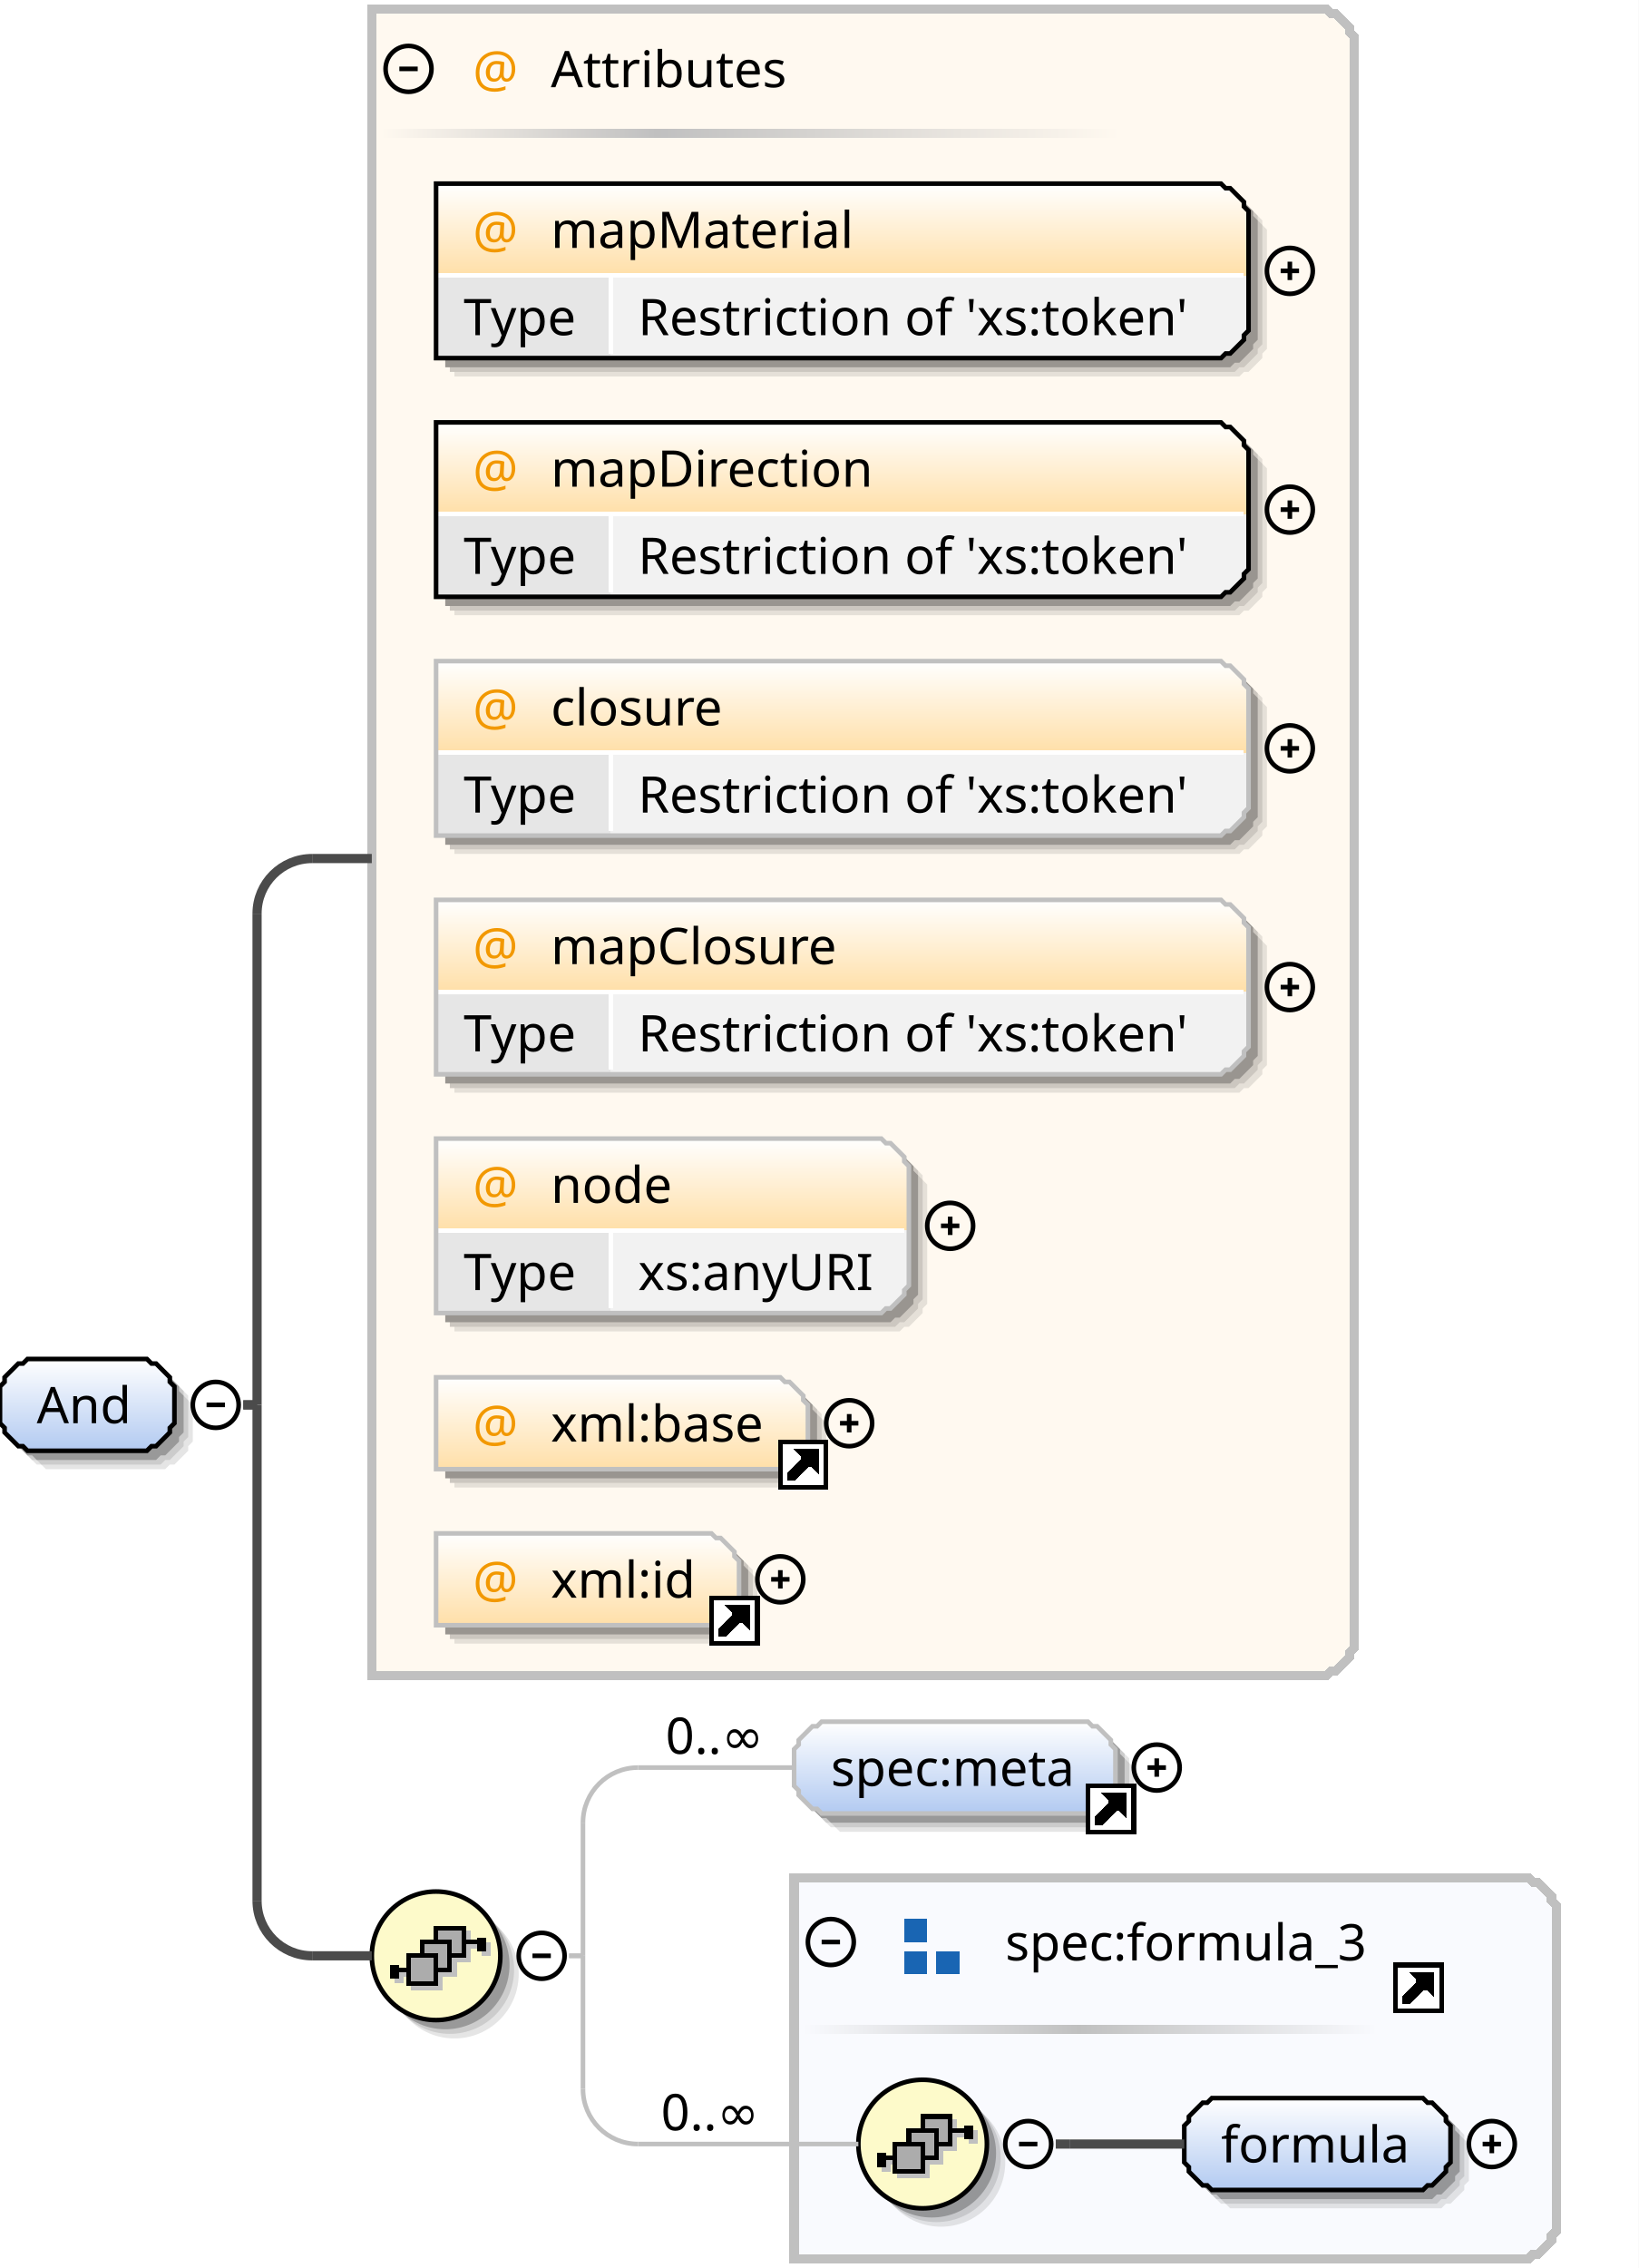
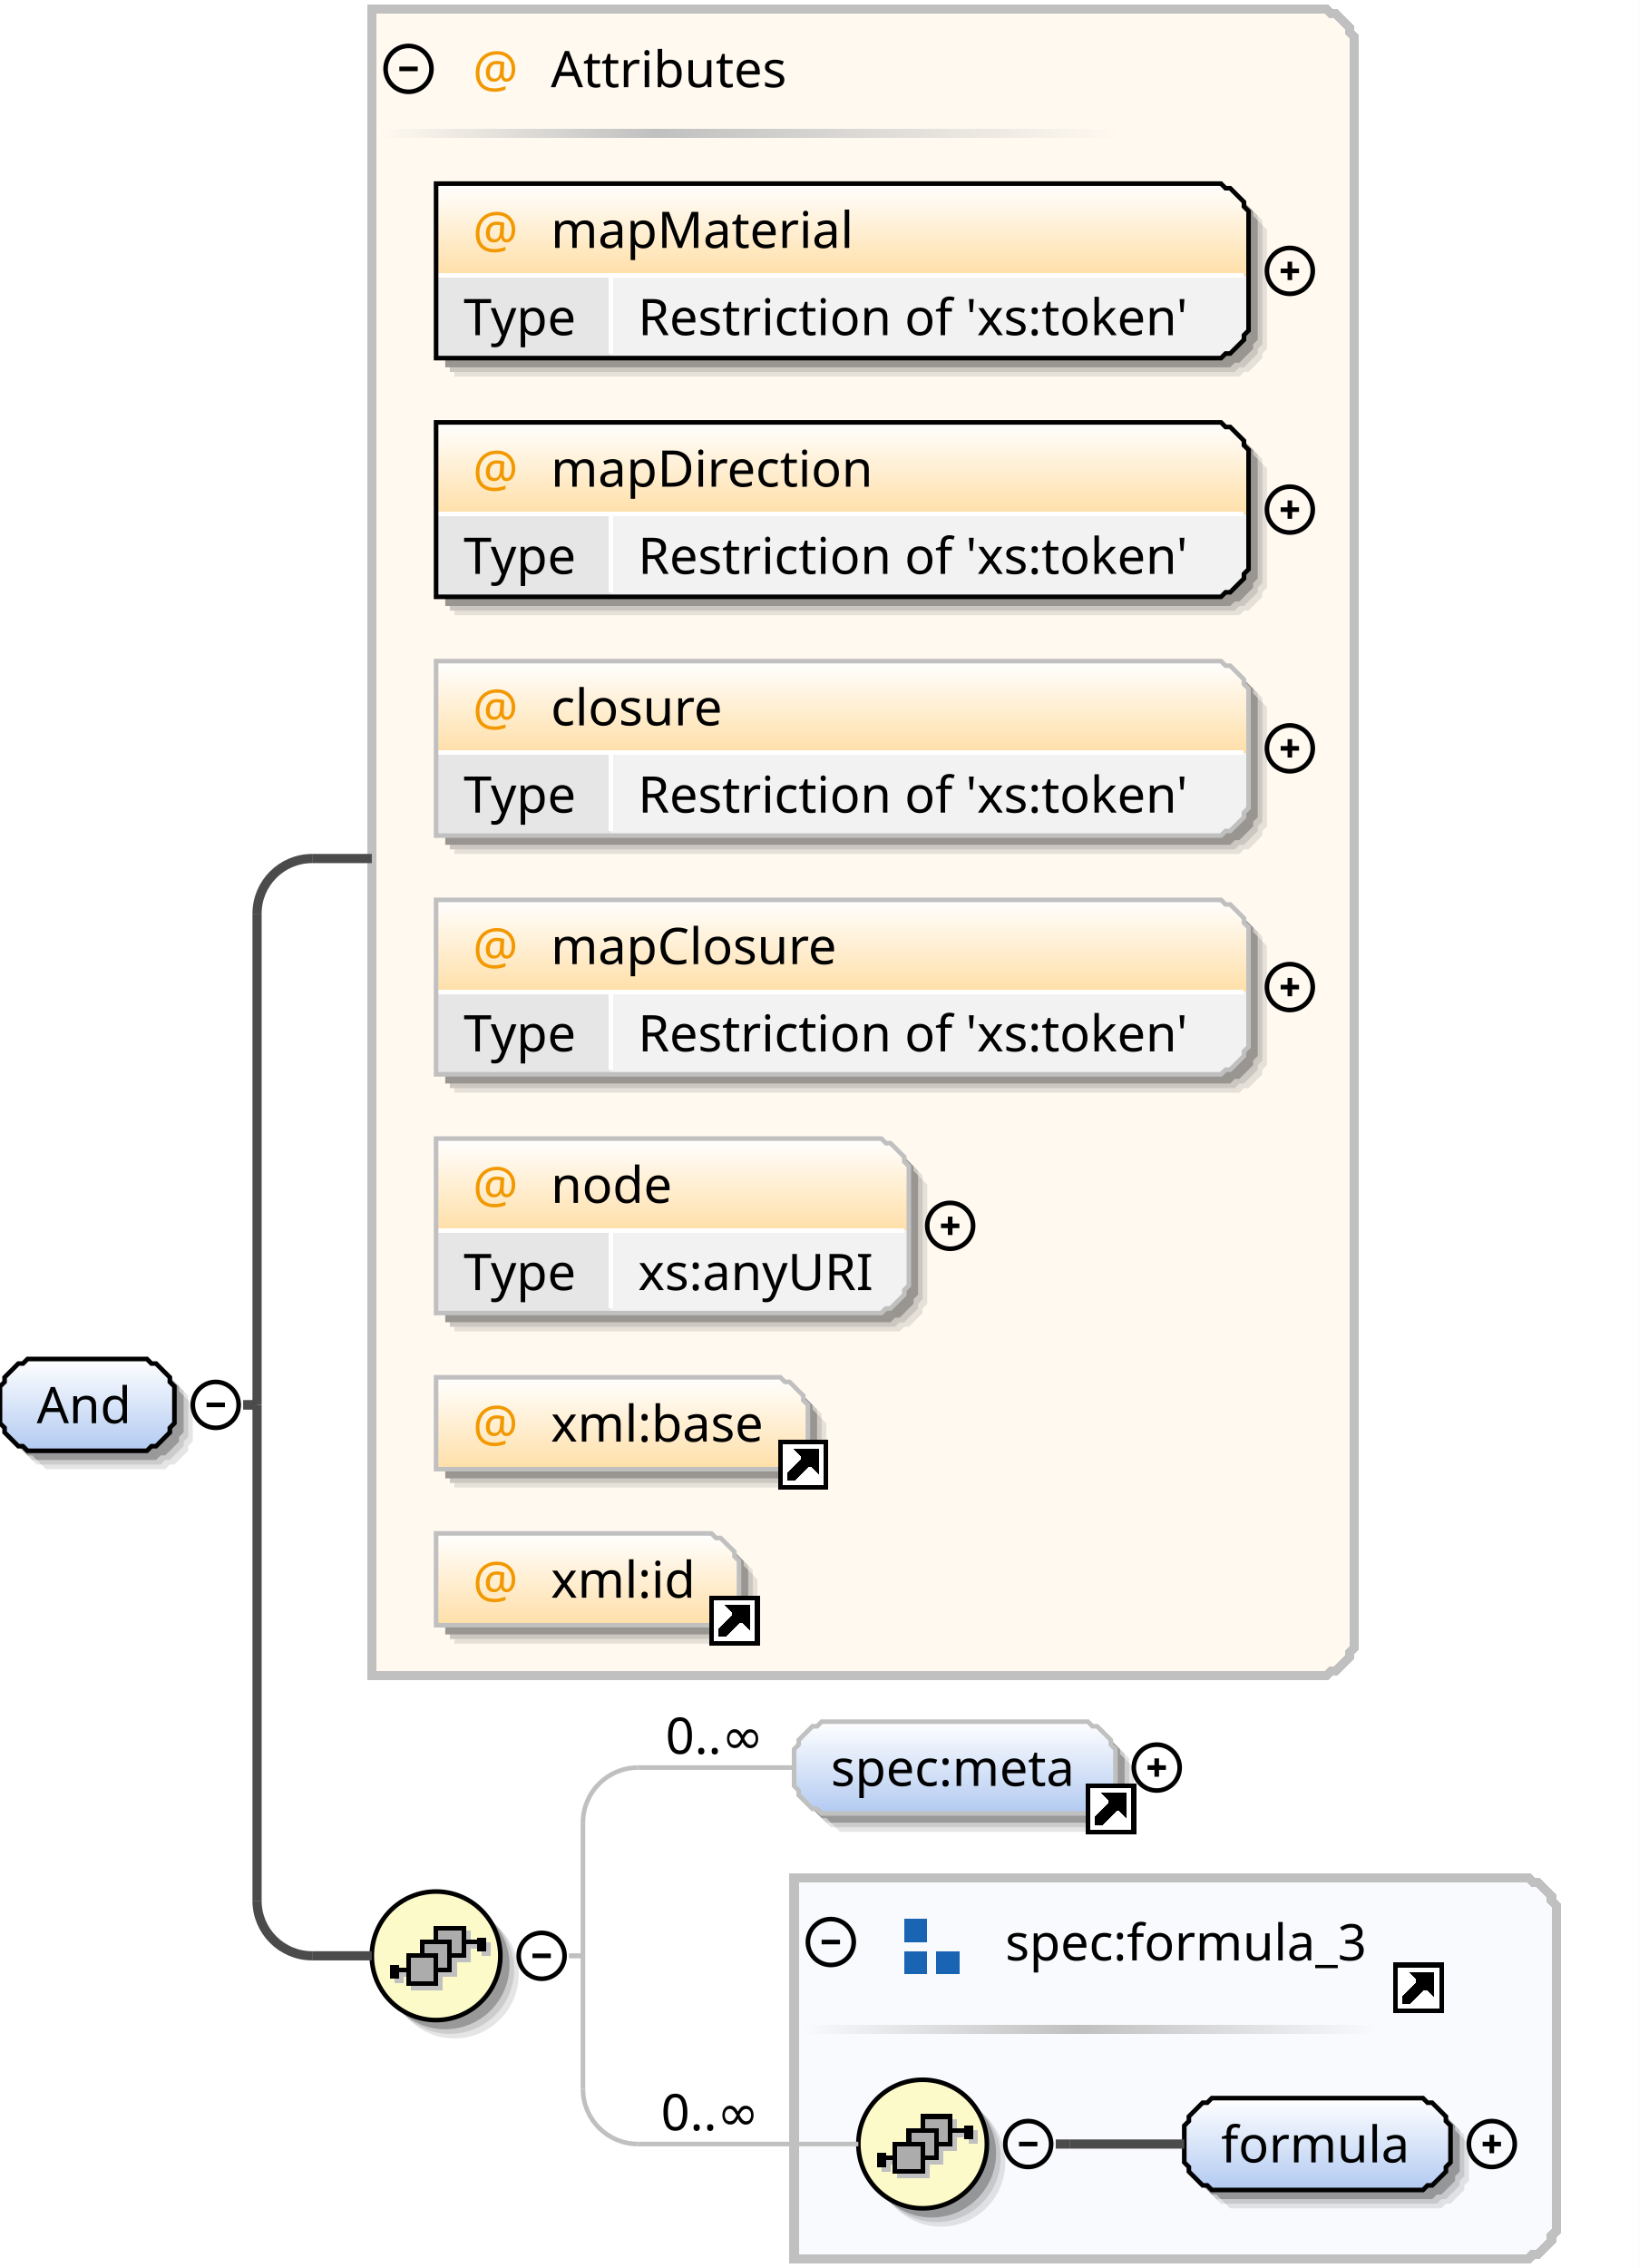
<svg xmlns="http://www.w3.org/2000/svg" color-interpolation="auto" color-rendering="auto" fill="black" fill-opacity="1" font-family="'Dialog'" font-size="12" font-style="normal" font-weight="normal" height="494" image-rendering="auto" shape-rendering="auto" stroke="black" stroke-dasharray="none" stroke-dashoffset="0" stroke-linecap="square" stroke-linejoin="miter" stroke-miterlimit="10" stroke-opacity="1" stroke-width="1" text-rendering="auto" width="357">
  <defs id="genericDefs" />
  <g>
    <defs id="defs1">
      <linearGradient gradientUnits="userSpaceOnUse" id="linearGradient1" spreadMethod="pad" x1="0" x2="0" y1="296" y2="316">
        <stop offset="0%" stop-color="white" stop-opacity="1" />
        <stop offset="100%" stop-color="rgb(178,202,241)" stop-opacity="1" />
      </linearGradient>
      <linearGradient gradientUnits="userSpaceOnUse" id="linearGradient2" spreadMethod="pad" x1="143" x2="244" y1="28" y2="28">
        <stop offset="0%" stop-color="silver" stop-opacity="1" />
        <stop offset="100%" stop-color="rgb(255,249,240)" stop-opacity="1" />
      </linearGradient>
      <linearGradient gradientUnits="userSpaceOnUse" id="linearGradient3" spreadMethod="pad" x1="83" x2="143" y1="28" y2="28">
        <stop offset="0%" stop-color="rgb(255,249,240)" stop-opacity="1" />
        <stop offset="100%" stop-color="silver" stop-opacity="1" />
      </linearGradient>
      <linearGradient gradientUnits="userSpaceOnUse" id="linearGradient4" spreadMethod="pad" x1="95" x2="95" y1="40" y2="60">
        <stop offset="0%" stop-color="white" stop-opacity="1" />
        <stop offset="100%" stop-color="rgb(255,223,168)" stop-opacity="1" />
      </linearGradient>
      <linearGradient gradientUnits="userSpaceOnUse" id="linearGradient5" spreadMethod="pad" x1="95" x2="95" y1="92" y2="112">
        <stop offset="0%" stop-color="white" stop-opacity="1" />
        <stop offset="100%" stop-color="rgb(255,223,168)" stop-opacity="1" />
      </linearGradient>
      <linearGradient gradientUnits="userSpaceOnUse" id="linearGradient6" spreadMethod="pad" x1="95" x2="95" y1="144" y2="164">
        <stop offset="0%" stop-color="white" stop-opacity="1" />
        <stop offset="100%" stop-color="rgb(255,223,168)" stop-opacity="1" />
      </linearGradient>
      <linearGradient gradientUnits="userSpaceOnUse" id="linearGradient7" spreadMethod="pad" x1="95" x2="95" y1="196" y2="216">
        <stop offset="0%" stop-color="white" stop-opacity="1" />
        <stop offset="100%" stop-color="rgb(255,223,168)" stop-opacity="1" />
      </linearGradient>
      <linearGradient gradientUnits="userSpaceOnUse" id="linearGradient8" spreadMethod="pad" x1="95" x2="95" y1="248" y2="268">
        <stop offset="0%" stop-color="white" stop-opacity="1" />
        <stop offset="100%" stop-color="rgb(255,223,168)" stop-opacity="1" />
      </linearGradient>
      <linearGradient gradientUnits="userSpaceOnUse" id="linearGradient9" spreadMethod="pad" x1="95" x2="95" y1="300" y2="320">
        <stop offset="0%" stop-color="white" stop-opacity="1" />
        <stop offset="100%" stop-color="rgb(255,223,168)" stop-opacity="1" />
      </linearGradient>
      <linearGradient gradientUnits="userSpaceOnUse" id="linearGradient10" spreadMethod="pad" x1="95" x2="95" y1="334" y2="354">
        <stop offset="0%" stop-color="white" stop-opacity="1" />
        <stop offset="100%" stop-color="rgb(255,223,168)" stop-opacity="1" />
      </linearGradient>
      <linearGradient gradientUnits="userSpaceOnUse" id="linearGradient11" spreadMethod="pad" x1="81" x2="81" y1="412" y2="440">
        <stop offset="0%" stop-color="rgb(253,250,202)" stop-opacity="1" />
        <stop offset="100%" stop-color="rgb(253,250,202)" stop-opacity="1" />
      </linearGradient>
      <linearGradient gradientUnits="userSpaceOnUse" id="linearGradient12" spreadMethod="pad" x1="173" x2="173" y1="375" y2="395">
        <stop offset="0%" stop-color="white" stop-opacity="1" />
        <stop offset="100%" stop-color="rgb(178,202,241)" stop-opacity="1" />
      </linearGradient>
      <linearGradient gradientUnits="userSpaceOnUse" id="linearGradient13" spreadMethod="pad" x1="235" x2="300" y1="441" y2="441">
        <stop offset="0%" stop-color="silver" stop-opacity="1" />
        <stop offset="100%" stop-color="rgb(249,250,254)" stop-opacity="1" />
      </linearGradient>
      <linearGradient gradientUnits="userSpaceOnUse" id="linearGradient14" spreadMethod="pad" x1="175" x2="235" y1="441" y2="441">
        <stop offset="0%" stop-color="rgb(249,250,254)" stop-opacity="1" />
        <stop offset="100%" stop-color="silver" stop-opacity="1" />
      </linearGradient>
      <linearGradient gradientUnits="userSpaceOnUse" id="linearGradient15" spreadMethod="pad" x1="187" x2="187" y1="453" y2="481">
        <stop offset="0%" stop-color="rgb(253,250,202)" stop-opacity="1" />
        <stop offset="100%" stop-color="rgb(253,250,202)" stop-opacity="1" />
      </linearGradient>
      <linearGradient gradientUnits="userSpaceOnUse" id="linearGradient16" spreadMethod="pad" x1="258" x2="258" y1="457" y2="477">
        <stop offset="0%" stop-color="white" stop-opacity="1" />
        <stop offset="100%" stop-color="rgb(178,202,241)" stop-opacity="1" />
      </linearGradient>
      <clipPath clipPathUnits="userSpaceOnUse" id="clipPath1">
        <path d="M0 0 L357 0 L357 494 L0 494 L0 0 Z" />
      </clipPath>
    </defs>
    <g fill="white" stroke="white" text-rendering="geometricPrecision">
      <rect clip-path="url(#clipPath1)" height="494" stroke="none" width="357" x="0" y="0" />
    </g>
    <g fill="rgb(229,229,229)" font-family="sans-serif" font-size="11" stroke="rgb(229,229,229)" text-rendering="geometricPrecision">
      <polygon clip-path="url(#clipPath1)" points=" 4 306 5 305 5 304 6 303 7 302 8 301 9 301 10 300 36 300 37 301 38 301 39 302 40 303 41 304 41 305 42 306 42 314 41 315 41 316 40 317 39 318 38 319 37 319 36 320 10 320 9 319 8 319 7 318 6 317 5 316 5 315 4 314" stroke="none" />
      <polygon clip-path="url(#clipPath1)" fill="rgb(204,204,204)" points=" 3 305 4 304 4 303 5 302 6 301 7 300 8 300 9 299 35 299 36 300 37 300 38 301 39 302 40 303 40 304 41 305 41 313 40 314 40 315 39 316 38 317 37 318 36 318 35 319 9 319 8 318 7 318 6 317 5 316 4 315 4 314 3 313" stroke="none" />
      <polygon clip-path="url(#clipPath1)" fill="rgb(153,153,153)" points=" 2 304 3 303 3 302 4 301 5 300 6 299 7 299 8 298 34 298 35 299 36 299 37 300 38 301 39 302 39 303 40 304 40 312 39 313 39 314 38 315 37 316 36 317 35 317 34 318 8 318 7 317 6 317 5 316 4 315 3 314 3 313 2 312" stroke="none" />
      <polygon clip-path="url(#clipPath1)" fill="url(#linearGradient1)" points=" 0 302 1 301 1 300 2 299 3 298 4 297 5 297 6 296 32 296 33 297 34 297 35 298 36 299 37 300 37 301 38 302 38 310 37 311 37 312 36 313 35 314 34 315 33 315 32 316 6 316 5 315 4 315 3 314 2 313 1 312 1 311 0 310" shape-rendering="crispEdges" stroke="none" />
      <polygon clip-path="url(#clipPath1)" fill="none" points=" 0 302 1 301 1 300 2 299 3 298 4 297 5 297 6 296 32 296 33 297 34 297 35 298 36 299 37 300 37 301 38 302 38 310 37 311 37 312 36 313 35 314 34 315 33 315 32 316 6 316 5 315 4 315 3 314 2 313 1 312 1 311 0 310" stroke="black" stroke-linecap="butt" />
    </g>
    <g font-family="sans-serif" font-size="11" shape-rendering="crispEdges" stroke-linecap="butt" text-rendering="geometricPrecision">
      <text clip-path="url(#clipPath1)" stroke="none" x="8" xml:space="preserve" y="310">And</text>
      <circle clip-path="url(#clipPath1)" cx="47" cy="306" fill="none" r="5" shape-rendering="auto" />
      <line clip-path="url(#clipPath1)" fill="none" shape-rendering="auto" x1="45" x2="49" y1="306" y2="306" />
      <polygon clip-path="url(#clipPath1)" fill="rgb(255,249,240)" points=" 81 2 289 2 290 3 291 3 292 4 293 5 294 6 294 7 295 8 295 359 294 360 294 361 293 362 292 363 291 364 290 364 289 365 81 365" stroke="none" stroke-width="2" />
      <polygon clip-path="url(#clipPath1)" fill="none" points=" 81 2 289 2 290 3 291 3 292 4 293 5 294 6 294 7 295 8 295 359 294 360 294 361 293 362 292 363 291 364 290 364 289 365 81 365" stroke="silver" stroke-width="2" />
      <rect clip-path="url(#clipPath1)" fill="url(#linearGradient2)" height="2" stroke="none" stroke-width="2" width="101" x="143" y="28" />
      <rect clip-path="url(#clipPath1)" fill="url(#linearGradient3)" height="2" stroke="none" stroke-width="2" width="60" x="83" y="28" />
      <text clip-path="url(#clipPath1)" fill="rgb(242,152,0)" stroke="none" x="103" xml:space="preserve" y="19">@</text>
      <text clip-path="url(#clipPath1)" stroke="none" x="120" xml:space="preserve" y="19">Attributes</text>
      <circle clip-path="url(#clipPath1)" cx="89" cy="15" fill="none" r="5" shape-rendering="auto" />
      <line clip-path="url(#clipPath1)" fill="none" shape-rendering="auto" x1="87" x2="91" y1="15" y2="15" />
      <polygon clip-path="url(#clipPath1)" fill="rgb(229,224,216)" points=" 99 44 270 44 271 45 272 45 273 46 274 47 275 48 275 49 276 50 276 76 275 77 275 78 274 79 273 80 272 81 271 81 270 82 99 82" shape-rendering="auto" stroke="none" />
      <polygon clip-path="url(#clipPath1)" fill="rgb(204,199,192)" points=" 98 43 269 43 270 44 271 44 272 45 273 46 274 47 274 48 275 49 275 75 274 76 274 77 273 78 272 79 271 80 270 80 269 81 98 81" shape-rendering="auto" stroke="none" />
      <polygon clip-path="url(#clipPath1)" fill="rgb(153,149,144)" points=" 97 42 268 42 269 43 270 43 271 44 272 45 273 46 273 47 274 48 274 74 273 75 273 76 272 77 271 78 270 79 269 79 268 80 97 80" shape-rendering="auto" stroke="none" />
      <polygon clip-path="url(#clipPath1)" fill="url(#linearGradient4)" points=" 95 40 266 40 267 41 268 41 269 42 270 43 271 44 271 45 272 46 272 60 271 60 271 60 270 60 269 60 268 60 267 60 266 60 95 60" stroke="none" />
      <polygon clip-path="url(#clipPath1)" fill="rgb(230,230,230)" points=" 95 60 133 60 133 60 133 60 133 60 133 60 133 60 133 60 133 60 133 72 133 73 133 74 133 75 133 76 133 77 133 77 133 78 95 78" stroke="none" />
      <polygon clip-path="url(#clipPath1)" fill="rgb(242,242,242)" points=" 133 60 266 60 267 60 268 60 269 60 270 60 271 60 271 60 272 60 272 72 271 73 271 74 270 75 269 76 268 77 267 77 266 78 133 78" stroke="none" />
      <line clip-path="url(#clipPath1)" fill="none" stroke="white" x1="95" x2="271" y1="60" y2="60" />
      <text clip-path="url(#clipPath1)" stroke="none" x="101" xml:space="preserve" y="73">Type</text>
      <text clip-path="url(#clipPath1)" stroke="none" x="139" xml:space="preserve" y="73">Restriction of 'xs:token'</text>
      <line clip-path="url(#clipPath1)" fill="none" stroke="white" x1="133" x2="133" y1="60" y2="77" />
      <polygon clip-path="url(#clipPath1)" fill="none" points=" 95 40 266 40 267 41 268 41 269 42 270 43 271 44 271 45 272 46 272 72 271 73 271 74 270 75 269 76 268 77 267 77 266 78 95 78" shape-rendering="auto" />
      <text clip-path="url(#clipPath1)" fill="rgb(242,152,0)" stroke="none" x="103" xml:space="preserve" y="54">@</text>
      <text clip-path="url(#clipPath1)" stroke="none" x="120" xml:space="preserve" y="54">mapMaterial</text>
      <circle clip-path="url(#clipPath1)" cx="281" cy="59" fill="none" r="5" shape-rendering="auto" />
      <line clip-path="url(#clipPath1)" fill="none" shape-rendering="auto" x1="279" x2="283" y1="59" y2="59" />
      <line clip-path="url(#clipPath1)" fill="none" shape-rendering="auto" x1="281" x2="281" y1="57" y2="61" />
      <polygon clip-path="url(#clipPath1)" fill="rgb(229,224,216)" points=" 99 96 270 96 271 97 272 97 273 98 274 99 275 100 275 101 276 102 276 128 275 129 275 130 274 131 273 132 272 133 271 133 270 134 99 134" shape-rendering="auto" stroke="none" />
      <polygon clip-path="url(#clipPath1)" fill="rgb(204,199,192)" points=" 98 95 269 95 270 96 271 96 272 97 273 98 274 99 274 100 275 101 275 127 274 128 274 129 273 130 272 131 271 132 270 132 269 133 98 133" shape-rendering="auto" stroke="none" />
      <polygon clip-path="url(#clipPath1)" fill="rgb(153,149,144)" points=" 97 94 268 94 269 95 270 95 271 96 272 97 273 98 273 99 274 100 274 126 273 127 273 128 272 129 271 130 270 131 269 131 268 132 97 132" shape-rendering="auto" stroke="none" />
      <polygon clip-path="url(#clipPath1)" fill="url(#linearGradient5)" points=" 95 92 266 92 267 93 268 93 269 94 270 95 271 96 271 97 272 98 272 112 271 112 271 112 270 112 269 112 268 112 267 112 266 112 95 112" stroke="none" />
      <polygon clip-path="url(#clipPath1)" fill="rgb(230,230,230)" points=" 95 112 133 112 133 112 133 112 133 112 133 112 133 112 133 112 133 112 133 124 133 125 133 126 133 127 133 128 133 129 133 129 133 130 95 130" stroke="none" />
      <polygon clip-path="url(#clipPath1)" fill="rgb(242,242,242)" points=" 133 112 266 112 267 112 268 112 269 112 270 112 271 112 271 112 272 112 272 124 271 125 271 126 270 127 269 128 268 129 267 129 266 130 133 130" stroke="none" />
      <line clip-path="url(#clipPath1)" fill="none" stroke="white" x1="95" x2="271" y1="112" y2="112" />
      <text clip-path="url(#clipPath1)" stroke="none" x="101" xml:space="preserve" y="125">Type</text>
      <text clip-path="url(#clipPath1)" stroke="none" x="139" xml:space="preserve" y="125">Restriction of 'xs:token'</text>
      <line clip-path="url(#clipPath1)" fill="none" stroke="white" x1="133" x2="133" y1="112" y2="129" />
      <polygon clip-path="url(#clipPath1)" fill="none" points=" 95 92 266 92 267 93 268 93 269 94 270 95 271 96 271 97 272 98 272 124 271 125 271 126 270 127 269 128 268 129 267 129 266 130 95 130" shape-rendering="auto" />
      <text clip-path="url(#clipPath1)" fill="rgb(242,152,0)" stroke="none" x="103" xml:space="preserve" y="106">@</text>
      <text clip-path="url(#clipPath1)" stroke="none" x="120" xml:space="preserve" y="106">mapDirection</text>
      <circle clip-path="url(#clipPath1)" cx="281" cy="111" fill="none" r="5" shape-rendering="auto" />
      <line clip-path="url(#clipPath1)" fill="none" shape-rendering="auto" x1="279" x2="283" y1="111" y2="111" />
      <line clip-path="url(#clipPath1)" fill="none" shape-rendering="auto" x1="281" x2="281" y1="109" y2="113" />
      <polygon clip-path="url(#clipPath1)" fill="rgb(229,224,216)" points=" 99 148 270 148 271 149 272 149 273 150 274 151 275 152 275 153 276 154 276 180 275 181 275 182 274 183 273 184 272 185 271 185 270 186 99 186" shape-rendering="auto" stroke="none" />
      <polygon clip-path="url(#clipPath1)" fill="rgb(204,199,192)" points=" 98 147 269 147 270 148 271 148 272 149 273 150 274 151 274 152 275 153 275 179 274 180 274 181 273 182 272 183 271 184 270 184 269 185 98 185" shape-rendering="auto" stroke="none" />
      <polygon clip-path="url(#clipPath1)" fill="rgb(153,149,144)" points=" 97 146 268 146 269 147 270 147 271 148 272 149 273 150 273 151 274 152 274 178 273 179 273 180 272 181 271 182 270 183 269 183 268 184 97 184" shape-rendering="auto" stroke="none" />
      <polygon clip-path="url(#clipPath1)" fill="url(#linearGradient6)" points=" 95 144 266 144 267 145 268 145 269 146 270 147 271 148 271 149 272 150 272 164 271 164 271 164 270 164 269 164 268 164 267 164 266 164 95 164" stroke="none" />
      <polygon clip-path="url(#clipPath1)" fill="rgb(230,230,230)" points=" 95 164 133 164 133 164 133 164 133 164 133 164 133 164 133 164 133 164 133 176 133 177 133 178 133 179 133 180 133 181 133 181 133 182 95 182" stroke="none" />
      <polygon clip-path="url(#clipPath1)" fill="rgb(242,242,242)" points=" 133 164 266 164 267 164 268 164 269 164 270 164 271 164 271 164 272 164 272 176 271 177 271 178 270 179 269 180 268 181 267 181 266 182 133 182" stroke="none" />
      <line clip-path="url(#clipPath1)" fill="none" stroke="white" x1="95" x2="271" y1="164" y2="164" />
      <text clip-path="url(#clipPath1)" stroke="none" x="101" xml:space="preserve" y="177">Type</text>
      <text clip-path="url(#clipPath1)" stroke="none" x="139" xml:space="preserve" y="177">Restriction of 'xs:token'</text>
      <line clip-path="url(#clipPath1)" fill="none" stroke="white" x1="133" x2="133" y1="164" y2="181" />
      <polygon clip-path="url(#clipPath1)" fill="none" points=" 95 144 266 144 267 145 268 145 269 146 270 147 271 148 271 149 272 150 272 176 271 177 271 178 270 179 269 180 268 181 267 181 266 182 95 182" shape-rendering="auto" stroke="silver" />
      <text clip-path="url(#clipPath1)" fill="rgb(242,152,0)" stroke="none" x="103" xml:space="preserve" y="158">@</text>
      <text clip-path="url(#clipPath1)" stroke="none" x="120" xml:space="preserve" y="158">closure</text>
      <circle clip-path="url(#clipPath1)" cx="281" cy="163" fill="none" r="5" shape-rendering="auto" />
      <line clip-path="url(#clipPath1)" fill="none" shape-rendering="auto" x1="279" x2="283" y1="163" y2="163" />
      <line clip-path="url(#clipPath1)" fill="none" shape-rendering="auto" x1="281" x2="281" y1="161" y2="165" />
      <polygon clip-path="url(#clipPath1)" fill="rgb(229,224,216)" points=" 99 200 270 200 271 201 272 201 273 202 274 203 275 204 275 205 276 206 276 232 275 233 275 234 274 235 273 236 272 237 271 237 270 238 99 238" shape-rendering="auto" stroke="none" />
      <polygon clip-path="url(#clipPath1)" fill="rgb(204,199,192)" points=" 98 199 269 199 270 200 271 200 272 201 273 202 274 203 274 204 275 205 275 231 274 232 274 233 273 234 272 235 271 236 270 236 269 237 98 237" shape-rendering="auto" stroke="none" />
      <polygon clip-path="url(#clipPath1)" fill="rgb(153,149,144)" points=" 97 198 268 198 269 199 270 199 271 200 272 201 273 202 273 203 274 204 274 230 273 231 273 232 272 233 271 234 270 235 269 235 268 236 97 236" shape-rendering="auto" stroke="none" />
      <polygon clip-path="url(#clipPath1)" fill="url(#linearGradient7)" points=" 95 196 266 196 267 197 268 197 269 198 270 199 271 200 271 201 272 202 272 216 271 216 271 216 270 216 269 216 268 216 267 216 266 216 95 216" stroke="none" />
      <polygon clip-path="url(#clipPath1)" fill="rgb(230,230,230)" points=" 95 216 133 216 133 216 133 216 133 216 133 216 133 216 133 216 133 216 133 228 133 229 133 230 133 231 133 232 133 233 133 233 133 234 95 234" stroke="none" />
      <polygon clip-path="url(#clipPath1)" fill="rgb(242,242,242)" points=" 133 216 266 216 267 216 268 216 269 216 270 216 271 216 271 216 272 216 272 228 271 229 271 230 270 231 269 232 268 233 267 233 266 234 133 234" stroke="none" />
      <line clip-path="url(#clipPath1)" fill="none" stroke="white" x1="95" x2="271" y1="216" y2="216" />
      <text clip-path="url(#clipPath1)" stroke="none" x="101" xml:space="preserve" y="229">Type</text>
      <text clip-path="url(#clipPath1)" stroke="none" x="139" xml:space="preserve" y="229">Restriction of 'xs:token'</text>
      <line clip-path="url(#clipPath1)" fill="none" stroke="white" x1="133" x2="133" y1="216" y2="233" />
      <polygon clip-path="url(#clipPath1)" fill="none" points=" 95 196 266 196 267 197 268 197 269 198 270 199 271 200 271 201 272 202 272 228 271 229 271 230 270 231 269 232 268 233 267 233 266 234 95 234" shape-rendering="auto" stroke="silver" />
      <text clip-path="url(#clipPath1)" fill="rgb(242,152,0)" stroke="none" x="103" xml:space="preserve" y="210">@</text>
      <text clip-path="url(#clipPath1)" stroke="none" x="120" xml:space="preserve" y="210">mapClosure</text>
      <circle clip-path="url(#clipPath1)" cx="281" cy="215" fill="none" r="5" shape-rendering="auto" />
      <line clip-path="url(#clipPath1)" fill="none" shape-rendering="auto" x1="279" x2="283" y1="215" y2="215" />
      <line clip-path="url(#clipPath1)" fill="none" shape-rendering="auto" x1="281" x2="281" y1="213" y2="217" />
      <polygon clip-path="url(#clipPath1)" fill="rgb(229,224,216)" points=" 99 252 196 252 197 253 198 253 199 254 200 255 201 256 201 257 202 258 202 284 201 285 201 286 200 287 199 288 198 289 197 289 196 290 99 290" shape-rendering="auto" stroke="none" />
      <polygon clip-path="url(#clipPath1)" fill="rgb(204,199,192)" points=" 98 251 195 251 196 252 197 252 198 253 199 254 200 255 200 256 201 257 201 283 200 284 200 285 199 286 198 287 197 288 196 288 195 289 98 289" shape-rendering="auto" stroke="none" />
      <polygon clip-path="url(#clipPath1)" fill="rgb(153,149,144)" points=" 97 250 194 250 195 251 196 251 197 252 198 253 199 254 199 255 200 256 200 282 199 283 199 284 198 285 197 286 196 287 195 287 194 288 97 288" shape-rendering="auto" stroke="none" />
      <polygon clip-path="url(#clipPath1)" fill="url(#linearGradient8)" points=" 95 248 192 248 193 249 194 249 195 250 196 251 197 252 197 253 198 254 198 268 197 268 197 268 196 268 195 268 194 268 193 268 192 268 95 268" stroke="none" />
      <polygon clip-path="url(#clipPath1)" fill="rgb(230,230,230)" points=" 95 268 133 268 133 268 133 268 133 268 133 268 133 268 133 268 133 268 133 280 133 281 133 282 133 283 133 284 133 285 133 285 133 286 95 286" stroke="none" />
      <polygon clip-path="url(#clipPath1)" fill="rgb(242,242,242)" points=" 133 268 192 268 193 268 194 268 195 268 196 268 197 268 197 268 198 268 198 280 197 281 197 282 196 283 195 284 194 285 193 285 192 286 133 286" stroke="none" />
      <line clip-path="url(#clipPath1)" fill="none" stroke="white" x1="95" x2="197" y1="268" y2="268" />
      <text clip-path="url(#clipPath1)" stroke="none" x="101" xml:space="preserve" y="281">Type</text>
      <text clip-path="url(#clipPath1)" stroke="none" x="139" xml:space="preserve" y="281">xs:anyURI</text>
      <line clip-path="url(#clipPath1)" fill="none" stroke="white" x1="133" x2="133" y1="268" y2="285" />
      <polygon clip-path="url(#clipPath1)" fill="none" points=" 95 248 192 248 193 249 194 249 195 250 196 251 197 252 197 253 198 254 198 280 197 281 197 282 196 283 195 284 194 285 193 285 192 286 95 286" shape-rendering="auto" stroke="silver" />
      <text clip-path="url(#clipPath1)" fill="rgb(242,152,0)" stroke="none" x="103" xml:space="preserve" y="262">@</text>
      <text clip-path="url(#clipPath1)" stroke="none" x="120" xml:space="preserve" y="262">node</text>
      <circle clip-path="url(#clipPath1)" cx="207" cy="267" fill="none" r="5" shape-rendering="auto" />
      <line clip-path="url(#clipPath1)" fill="none" shape-rendering="auto" x1="205" x2="209" y1="267" y2="267" />
      <line clip-path="url(#clipPath1)" fill="none" shape-rendering="auto" x1="207" x2="207" y1="265" y2="269" />
      <polygon clip-path="url(#clipPath1)" fill="rgb(229,224,216)" points=" 99 304 174 304 175 305 176 305 177 306 178 307 179 308 179 309 180 310 180 318 179 319 179 320 178 321 177 322 176 323 175 323 174 324 99 324" shape-rendering="auto" stroke="none" />
      <polygon clip-path="url(#clipPath1)" fill="rgb(204,199,192)" points=" 98 303 173 303 174 304 175 304 176 305 177 306 178 307 178 308 179 309 179 317 178 318 178 319 177 320 176 321 175 322 174 322 173 323 98 323" shape-rendering="auto" stroke="none" />
      <polygon clip-path="url(#clipPath1)" fill="rgb(153,149,144)" points=" 97 302 172 302 173 303 174 303 175 304 176 305 177 306 177 307 178 308 178 316 177 317 177 318 176 319 175 320 174 321 173 321 172 322 97 322" shape-rendering="auto" stroke="none" />
      <polygon clip-path="url(#clipPath1)" fill="url(#linearGradient9)" points=" 95 300 170 300 171 301 172 301 173 302 174 303 175 304 175 305 176 306 176 314 175 315 175 316 174 317 173 318 172 319 171 319 170 320 95 320" stroke="none" />
      <polygon clip-path="url(#clipPath1)" fill="none" points=" 95 300 170 300 171 301 172 301 173 302 174 303 175 304 175 305 176 306 176 314 175 315 175 316 174 317 173 318 172 319 171 319 170 320 95 320" shape-rendering="auto" stroke="silver" />
      <text clip-path="url(#clipPath1)" fill="rgb(242,152,0)" stroke="none" x="103" xml:space="preserve" y="314">@</text>
      <text clip-path="url(#clipPath1)" stroke="none" x="120" xml:space="preserve" y="314">xml:base</text>
      <rect clip-path="url(#clipPath1)" fill="white" height="10" stroke="none" width="10" x="170" y="314" />
      <polygon clip-path="url(#clipPath1)" fill="none" points=" 172 322 172 321 175 318 175 317 174 316 178 316 178 320 177 319 176 319 173 322" />
      <polygon clip-path="url(#clipPath1)" points=" 172 322 172 321 175 318 175 317 174 316 178 316 178 320 177 319 176 319 173 322" stroke="none" />
      <rect clip-path="url(#clipPath1)" fill="none" height="10" width="10" x="170" y="314" />
-       <circle clip-path="url(#clipPath1)" cx="185" cy="310" fill="none" r="5" shape-rendering="auto" />
-       <line clip-path="url(#clipPath1)" fill="none" shape-rendering="auto" x1="183" x2="187" y1="310" y2="310" />
-       <line clip-path="url(#clipPath1)" fill="none" shape-rendering="auto" x1="185" x2="185" y1="308" y2="312" />
      <polygon clip-path="url(#clipPath1)" fill="rgb(229,224,216)" points=" 99 338 159 338 160 339 161 339 162 340 163 341 164 342 164 343 165 344 165 352 164 353 164 354 163 355 162 356 161 357 160 357 159 358 99 358" shape-rendering="auto" stroke="none" />
      <polygon clip-path="url(#clipPath1)" fill="rgb(204,199,192)" points=" 98 337 158 337 159 338 160 338 161 339 162 340 163 341 163 342 164 343 164 351 163 352 163 353 162 354 161 355 160 356 159 356 158 357 98 357" shape-rendering="auto" stroke="none" />
      <polygon clip-path="url(#clipPath1)" fill="rgb(153,149,144)" points=" 97 336 157 336 158 337 159 337 160 338 161 339 162 340 162 341 163 342 163 350 162 351 162 352 161 353 160 354 159 355 158 355 157 356 97 356" shape-rendering="auto" stroke="none" />
      <polygon clip-path="url(#clipPath1)" fill="url(#linearGradient10)" points=" 95 334 155 334 156 335 157 335 158 336 159 337 160 338 160 339 161 340 161 348 160 349 160 350 159 351 158 352 157 353 156 353 155 354 95 354" stroke="none" />
      <polygon clip-path="url(#clipPath1)" fill="none" points=" 95 334 155 334 156 335 157 335 158 336 159 337 160 338 160 339 161 340 161 348 160 349 160 350 159 351 158 352 157 353 156 353 155 354 95 354" shape-rendering="auto" stroke="silver" />
      <text clip-path="url(#clipPath1)" fill="rgb(242,152,0)" stroke="none" x="103" xml:space="preserve" y="348">@</text>
      <text clip-path="url(#clipPath1)" stroke="none" x="120" xml:space="preserve" y="348">xml:id</text>
      <rect clip-path="url(#clipPath1)" fill="white" height="10" stroke="none" width="10" x="155" y="348" />
      <polygon clip-path="url(#clipPath1)" fill="none" points=" 157 356 157 355 160 352 160 351 159 350 163 350 163 354 162 353 161 353 158 356" />
      <polygon clip-path="url(#clipPath1)" points=" 157 356 157 355 160 352 160 351 159 350 163 350 163 354 162 353 161 353 158 356" stroke="none" />
      <rect clip-path="url(#clipPath1)" fill="none" height="10" width="10" x="155" y="348" />
-       <circle clip-path="url(#clipPath1)" cx="170" cy="344" fill="none" r="5" shape-rendering="auto" />
-       <line clip-path="url(#clipPath1)" fill="none" shape-rendering="auto" x1="168" x2="172" y1="344" y2="344" />
-       <line clip-path="url(#clipPath1)" fill="none" shape-rendering="auto" x1="170" x2="170" y1="342" y2="346" />
      <circle clip-path="url(#clipPath1)" cx="99" cy="430" fill="rgb(229,229,229)" r="14" shape-rendering="auto" stroke="none" />
      <circle clip-path="url(#clipPath1)" cx="98" cy="429" fill="rgb(204,204,204)" r="14" shape-rendering="auto" stroke="none" />
      <circle clip-path="url(#clipPath1)" cx="97" cy="428" fill="rgb(153,153,153)" r="14" shape-rendering="auto" stroke="none" />
      <circle clip-path="url(#clipPath1)" cx="95" cy="426" fill="url(#linearGradient11)" r="14" stroke="none" />
      <circle clip-path="url(#clipPath1)" cx="95" cy="426" fill="none" r="14" shape-rendering="auto" />
      <line clip-path="url(#clipPath1)" fill="none" stroke="silver" x1="102" x2="106" y1="424" y2="424" />
      <rect clip-path="url(#clipPath1)" fill="silver" height="3" stroke="none" width="2" x="105" y="423" />
      <rect clip-path="url(#clipPath1)" fill="silver" height="6" stroke="none" width="6" x="96" y="421" />
      <rect clip-path="url(#clipPath1)" fill="none" height="6" stroke="silver" width="6" x="96" y="421" />
      <rect clip-path="url(#clipPath1)" fill="silver" height="6" stroke="none" width="6" x="93" y="424" />
      <rect clip-path="url(#clipPath1)" fill="none" height="6" stroke="silver" width="6" x="93" y="424" />
      <rect clip-path="url(#clipPath1)" fill="silver" height="6" stroke="none" width="6" x="90" y="427" />
      <rect clip-path="url(#clipPath1)" fill="none" height="6" stroke="silver" width="6" x="90" y="427" />
      <line clip-path="url(#clipPath1)" fill="none" stroke="silver" x1="90" x2="86" y1="430" y2="430" />
      <rect clip-path="url(#clipPath1)" fill="silver" height="3" stroke="none" width="2" x="86" y="429" />
      <line clip-path="url(#clipPath1)" fill="none" x1="101" x2="105" y1="423" y2="423" />
      <rect clip-path="url(#clipPath1)" height="3" stroke="none" width="2" x="104" y="422" />
      <rect clip-path="url(#clipPath1)" fill="rgb(172,172,172)" height="6" stroke="none" width="6" x="95" y="420" />
      <rect clip-path="url(#clipPath1)" fill="none" height="6" width="6" x="95" y="420" />
      <rect clip-path="url(#clipPath1)" fill="rgb(172,172,172)" height="6" stroke="none" width="6" x="92" y="423" />
      <rect clip-path="url(#clipPath1)" fill="none" height="6" width="6" x="92" y="423" />
      <rect clip-path="url(#clipPath1)" fill="rgb(172,172,172)" height="6" stroke="none" width="6" x="89" y="426" />
      <rect clip-path="url(#clipPath1)" fill="none" height="6" width="6" x="89" y="426" />
      <line clip-path="url(#clipPath1)" fill="none" x1="89" x2="85" y1="429" y2="429" />
      <rect clip-path="url(#clipPath1)" height="3" stroke="none" width="2" x="85" y="428" />
      <circle clip-path="url(#clipPath1)" cx="118" cy="426" fill="none" r="5" shape-rendering="auto" />
      <line clip-path="url(#clipPath1)" fill="none" shape-rendering="auto" x1="116" x2="120" y1="426" y2="426" />
      <polygon clip-path="url(#clipPath1)" fill="rgb(229,229,229)" points=" 177 385 178 384 178 383 179 382 180 381 181 380 182 380 183 379 241 379 242 380 243 380 244 381 245 382 246 383 246 384 247 385 247 393 246 394 246 395 245 396 244 397 243 398 242 398 241 399 183 399 182 398 181 398 180 397 179 396 178 395 178 394 177 393" shape-rendering="auto" stroke="none" />
      <polygon clip-path="url(#clipPath1)" fill="rgb(204,204,204)" points=" 176 384 177 383 177 382 178 381 179 380 180 379 181 379 182 378 240 378 241 379 242 379 243 380 244 381 245 382 245 383 246 384 246 392 245 393 245 394 244 395 243 396 242 397 241 397 240 398 182 398 181 397 180 397 179 396 178 395 177 394 177 393 176 392" shape-rendering="auto" stroke="none" />
      <polygon clip-path="url(#clipPath1)" fill="rgb(153,153,153)" points=" 175 383 176 382 176 381 177 380 178 379 179 378 180 378 181 377 239 377 240 378 241 378 242 379 243 380 244 381 244 382 245 383 245 391 244 392 244 393 243 394 242 395 241 396 240 396 239 397 181 397 180 396 179 396 178 395 177 394 176 393 176 392 175 391" shape-rendering="auto" stroke="none" />
      <polygon clip-path="url(#clipPath1)" fill="url(#linearGradient12)" points=" 173 381 174 380 174 379 175 378 176 377 177 376 178 376 179 375 237 375 238 376 239 376 240 377 241 378 242 379 242 380 243 381 243 389 242 390 242 391 241 392 240 393 239 394 238 394 237 395 179 395 178 394 177 394 176 393 175 392 174 391 174 390 173 389" stroke="none" />
      <polygon clip-path="url(#clipPath1)" fill="none" points=" 173 381 174 380 174 379 175 378 176 377 177 376 178 376 179 375 237 375 238 376 239 376 240 377 241 378 242 379 242 380 243 381 243 389 242 390 242 391 241 392 240 393 239 394 238 394 237 395 179 395 178 394 177 394 176 393 175 392 174 391 174 390 173 389" shape-rendering="auto" stroke="silver" />
      <text clip-path="url(#clipPath1)" stroke="none" x="181" xml:space="preserve" y="389">spec:meta</text>
      <rect clip-path="url(#clipPath1)" fill="white" height="10" stroke="none" width="10" x="237" y="389" />
      <polygon clip-path="url(#clipPath1)" fill="none" points=" 239 397 239 396 242 393 242 392 241 391 245 391 245 395 244 394 243 394 240 397" />
      <polygon clip-path="url(#clipPath1)" points=" 239 397 239 396 242 393 242 392 241 391 245 391 245 395 244 394 243 394 240 397" stroke="none" />
      <rect clip-path="url(#clipPath1)" fill="none" height="10" width="10" x="237" y="389" />
      <circle clip-path="url(#clipPath1)" cx="252" cy="385" fill="none" r="5" shape-rendering="auto" />
      <line clip-path="url(#clipPath1)" fill="none" shape-rendering="auto" x1="250" x2="254" y1="385" y2="385" />
      <line clip-path="url(#clipPath1)" fill="none" shape-rendering="auto" x1="252" x2="252" y1="383" y2="387" />
      <line clip-path="url(#clipPath1)" fill="none" shape-rendering="auto" stroke="silver" x1="124" x2="127" y1="426" y2="426" />
      <line clip-path="url(#clipPath1)" fill="none" shape-rendering="auto" stroke="silver" x1="127" x2="127" y1="397" y2="426" />
      <line clip-path="url(#clipPath1)" fill="none" shape-rendering="auto" stroke="silver" x1="139" x2="173" y1="385" y2="385" />
      <path clip-path="url(#clipPath1)" d="M127 397 A12 12 0 0 1 139 385" fill="none" shape-rendering="auto" stroke="silver" />
      <text clip-path="url(#clipPath1)" shape-rendering="auto" stroke="none" x="145" xml:space="preserve" y="382">0..∞</text>
      <polygon clip-path="url(#clipPath1)" fill="rgb(249,250,254)" points=" 173 409 333 409 334 410 335 410 336 411 337 412 338 413 338 414 339 415 339 486 338 487 338 488 337 489 336 490 335 491 334 491 333 492 173 492" stroke="none" stroke-width="2" />
      <polygon clip-path="url(#clipPath1)" fill="none" points=" 173 409 333 409 334 410 335 410 336 411 337 412 338 413 338 414 339 415 339 486 338 487 338 488 337 489 336 490 335 491 334 491 333 492 173 492" stroke="silver" stroke-width="2" />
      <rect clip-path="url(#clipPath1)" fill="url(#linearGradient13)" height="2" stroke="none" stroke-width="2" width="65" x="235" y="441" />
      <rect clip-path="url(#clipPath1)" fill="url(#linearGradient14)" height="2" stroke="none" stroke-width="2" width="60" x="175" y="441" />
      <rect clip-path="url(#clipPath1)" fill="rgb(25,101,179)" height="5" stroke="none" width="5" x="197" y="418" />
      <rect clip-path="url(#clipPath1)" fill="rgb(25,101,179)" height="5" stroke="none" width="5" x="197" y="425" />
      <rect clip-path="url(#clipPath1)" fill="rgb(25,101,179)" height="5" stroke="none" width="5" x="204" y="425" />
      <text clip-path="url(#clipPath1)" stroke="none" x="219" xml:space="preserve" y="427">spec:formula_3</text>
      <rect clip-path="url(#clipPath1)" fill="white" height="10" stroke="none" width="10" x="304" y="428" />
      <polygon clip-path="url(#clipPath1)" fill="none" points=" 306 436 306 435 309 432 309 431 308 430 312 430 312 434 311 433 310 433 307 436" />
      <polygon clip-path="url(#clipPath1)" points=" 306 436 306 435 309 432 309 431 308 430 312 430 312 434 311 433 310 433 307 436" stroke="none" />
      <rect clip-path="url(#clipPath1)" fill="none" height="10" width="10" x="304" y="428" />
      <circle clip-path="url(#clipPath1)" cx="181" cy="423" fill="none" r="5" shape-rendering="auto" />
      <line clip-path="url(#clipPath1)" fill="none" shape-rendering="auto" x1="179" x2="183" y1="423" y2="423" />
      <circle clip-path="url(#clipPath1)" cx="205" cy="471" fill="rgb(224,225,228)" r="14" shape-rendering="auto" stroke="none" />
      <circle clip-path="url(#clipPath1)" cx="204" cy="470" fill="rgb(199,200,203)" r="14" shape-rendering="auto" stroke="none" />
      <circle clip-path="url(#clipPath1)" cx="203" cy="469" fill="rgb(149,150,152)" r="14" shape-rendering="auto" stroke="none" />
      <circle clip-path="url(#clipPath1)" cx="201" cy="467" fill="url(#linearGradient15)" r="14" stroke="none" />
      <circle clip-path="url(#clipPath1)" cx="201" cy="467" fill="none" r="14" shape-rendering="auto" />
      <line clip-path="url(#clipPath1)" fill="none" stroke="silver" x1="208" x2="212" y1="465" y2="465" />
      <rect clip-path="url(#clipPath1)" fill="silver" height="3" stroke="none" width="2" x="211" y="464" />
      <rect clip-path="url(#clipPath1)" fill="silver" height="6" stroke="none" width="6" x="202" y="462" />
      <rect clip-path="url(#clipPath1)" fill="none" height="6" stroke="silver" width="6" x="202" y="462" />
      <rect clip-path="url(#clipPath1)" fill="silver" height="6" stroke="none" width="6" x="199" y="465" />
      <rect clip-path="url(#clipPath1)" fill="none" height="6" stroke="silver" width="6" x="199" y="465" />
      <rect clip-path="url(#clipPath1)" fill="silver" height="6" stroke="none" width="6" x="196" y="468" />
      <rect clip-path="url(#clipPath1)" fill="none" height="6" stroke="silver" width="6" x="196" y="468" />
      <line clip-path="url(#clipPath1)" fill="none" stroke="silver" x1="196" x2="192" y1="471" y2="471" />
      <rect clip-path="url(#clipPath1)" fill="silver" height="3" stroke="none" width="2" x="192" y="470" />
      <line clip-path="url(#clipPath1)" fill="none" x1="207" x2="211" y1="464" y2="464" />
      <rect clip-path="url(#clipPath1)" height="3" stroke="none" width="2" x="210" y="463" />
      <rect clip-path="url(#clipPath1)" fill="rgb(172,172,172)" height="6" stroke="none" width="6" x="201" y="461" />
      <rect clip-path="url(#clipPath1)" fill="none" height="6" width="6" x="201" y="461" />
      <rect clip-path="url(#clipPath1)" fill="rgb(172,172,172)" height="6" stroke="none" width="6" x="198" y="464" />
      <rect clip-path="url(#clipPath1)" fill="none" height="6" width="6" x="198" y="464" />
      <rect clip-path="url(#clipPath1)" fill="rgb(172,172,172)" height="6" stroke="none" width="6" x="195" y="467" />
      <rect clip-path="url(#clipPath1)" fill="none" height="6" width="6" x="195" y="467" />
      <line clip-path="url(#clipPath1)" fill="none" x1="195" x2="191" y1="470" y2="470" />
      <rect clip-path="url(#clipPath1)" height="3" stroke="none" width="2" x="191" y="469" />
      <circle clip-path="url(#clipPath1)" cx="224" cy="467" fill="none" r="5" shape-rendering="auto" />
      <line clip-path="url(#clipPath1)" fill="none" shape-rendering="auto" x1="222" x2="226" y1="467" y2="467" />
      <polygon clip-path="url(#clipPath1)" fill="rgb(224,225,228)" points=" 262 467 263 466 263 465 264 464 265 463 266 462 267 462 268 461 314 461 315 462 316 462 317 463 318 464 319 465 319 466 320 467 320 475 319 476 319 477 318 478 317 479 316 480 315 480 314 481 268 481 267 480 266 480 265 479 264 478 263 477 263 476 262 475" shape-rendering="auto" stroke="none" />
      <polygon clip-path="url(#clipPath1)" fill="rgb(199,200,203)" points=" 261 466 262 465 262 464 263 463 264 462 265 461 266 461 267 460 313 460 314 461 315 461 316 462 317 463 318 464 318 465 319 466 319 474 318 475 318 476 317 477 316 478 315 479 314 479 313 480 267 480 266 479 265 479 264 478 263 477 262 476 262 475 261 474" shape-rendering="auto" stroke="none" />
      <polygon clip-path="url(#clipPath1)" fill="rgb(149,150,152)" points=" 260 465 261 464 261 463 262 462 263 461 264 460 265 460 266 459 312 459 313 460 314 460 315 461 316 462 317 463 317 464 318 465 318 473 317 474 317 475 316 476 315 477 314 478 313 478 312 479 266 479 265 478 264 478 263 477 262 476 261 475 261 474 260 473" shape-rendering="auto" stroke="none" />
      <polygon clip-path="url(#clipPath1)" fill="url(#linearGradient16)" points=" 258 463 259 462 259 461 260 460 261 459 262 458 263 458 264 457 310 457 311 458 312 458 313 459 314 460 315 461 315 462 316 463 316 471 315 472 315 473 314 474 313 475 312 476 311 476 310 477 264 477 263 476 262 476 261 475 260 474 259 473 259 472 258 471" stroke="none" />
      <polygon clip-path="url(#clipPath1)" fill="none" points=" 258 463 259 462 259 461 260 460 261 459 262 458 263 458 264 457 310 457 311 458 312 458 313 459 314 460 315 461 315 462 316 463 316 471 315 472 315 473 314 474 313 475 312 476 311 476 310 477 264 477 263 476 262 476 261 475 260 474 259 473 259 472 258 471" shape-rendering="auto" />
      <text clip-path="url(#clipPath1)" stroke="none" x="266" xml:space="preserve" y="471">formula</text>
      <circle clip-path="url(#clipPath1)" cx="325" cy="467" fill="none" r="5" shape-rendering="auto" />
      <line clip-path="url(#clipPath1)" fill="none" shape-rendering="auto" x1="323" x2="327" y1="467" y2="467" />
      <line clip-path="url(#clipPath1)" fill="none" shape-rendering="auto" x1="325" x2="325" y1="465" y2="469" />
    </g>
    <g fill="rgb(75,75,75)" font-family="sans-serif" font-size="11" stroke="rgb(75,75,75)" stroke-linecap="butt" stroke-width="2" text-rendering="geometricPrecision">
      <line clip-path="url(#clipPath1)" fill="none" x1="230" x2="233" y1="467" y2="467" />
      <line clip-path="url(#clipPath1)" fill="none" x1="233" x2="233" y1="467" y2="467" />
      <line clip-path="url(#clipPath1)" fill="none" x1="233" x2="258" y1="467" y2="467" />
      <line clip-path="url(#clipPath1)" fill="none" stroke="silver" stroke-width="1" x1="124" x2="127" y1="426" y2="426" />
      <line clip-path="url(#clipPath1)" fill="none" stroke="silver" stroke-width="1" x1="127" x2="127" y1="426" y2="455" />
      <line clip-path="url(#clipPath1)" fill="none" stroke="silver" stroke-width="1" x1="139" x2="187" y1="467" y2="467" />
      <path clip-path="url(#clipPath1)" d="M127 455 A12 12 0 0 0 139 467" fill="none" stroke="silver" stroke-width="1" />
      <text clip-path="url(#clipPath1)" fill="black" stroke="none" stroke-width="1" x="144" xml:space="preserve" y="464">0..∞</text>
      <line clip-path="url(#clipPath1)" fill="none" x1="53" x2="56" y1="306" y2="306" />
      <line clip-path="url(#clipPath1)" fill="none" x1="56" x2="56" y1="199" y2="306" />
      <line clip-path="url(#clipPath1)" fill="none" x1="68" x2="81" y1="187" y2="187" />
      <path clip-path="url(#clipPath1)" d="M56 199 A12 12 0 0 1 68 187" fill="none" />
      <line clip-path="url(#clipPath1)" fill="none" x1="53" x2="56" y1="306" y2="306" />
      <line clip-path="url(#clipPath1)" fill="none" x1="56" x2="56" y1="306" y2="414" />
      <line clip-path="url(#clipPath1)" fill="none" x1="68" x2="81" y1="426" y2="426" />
      <path clip-path="url(#clipPath1)" d="M56 414 A12 12 0 0 0 68 426" fill="none" />
    </g>
  </g>
</svg>
